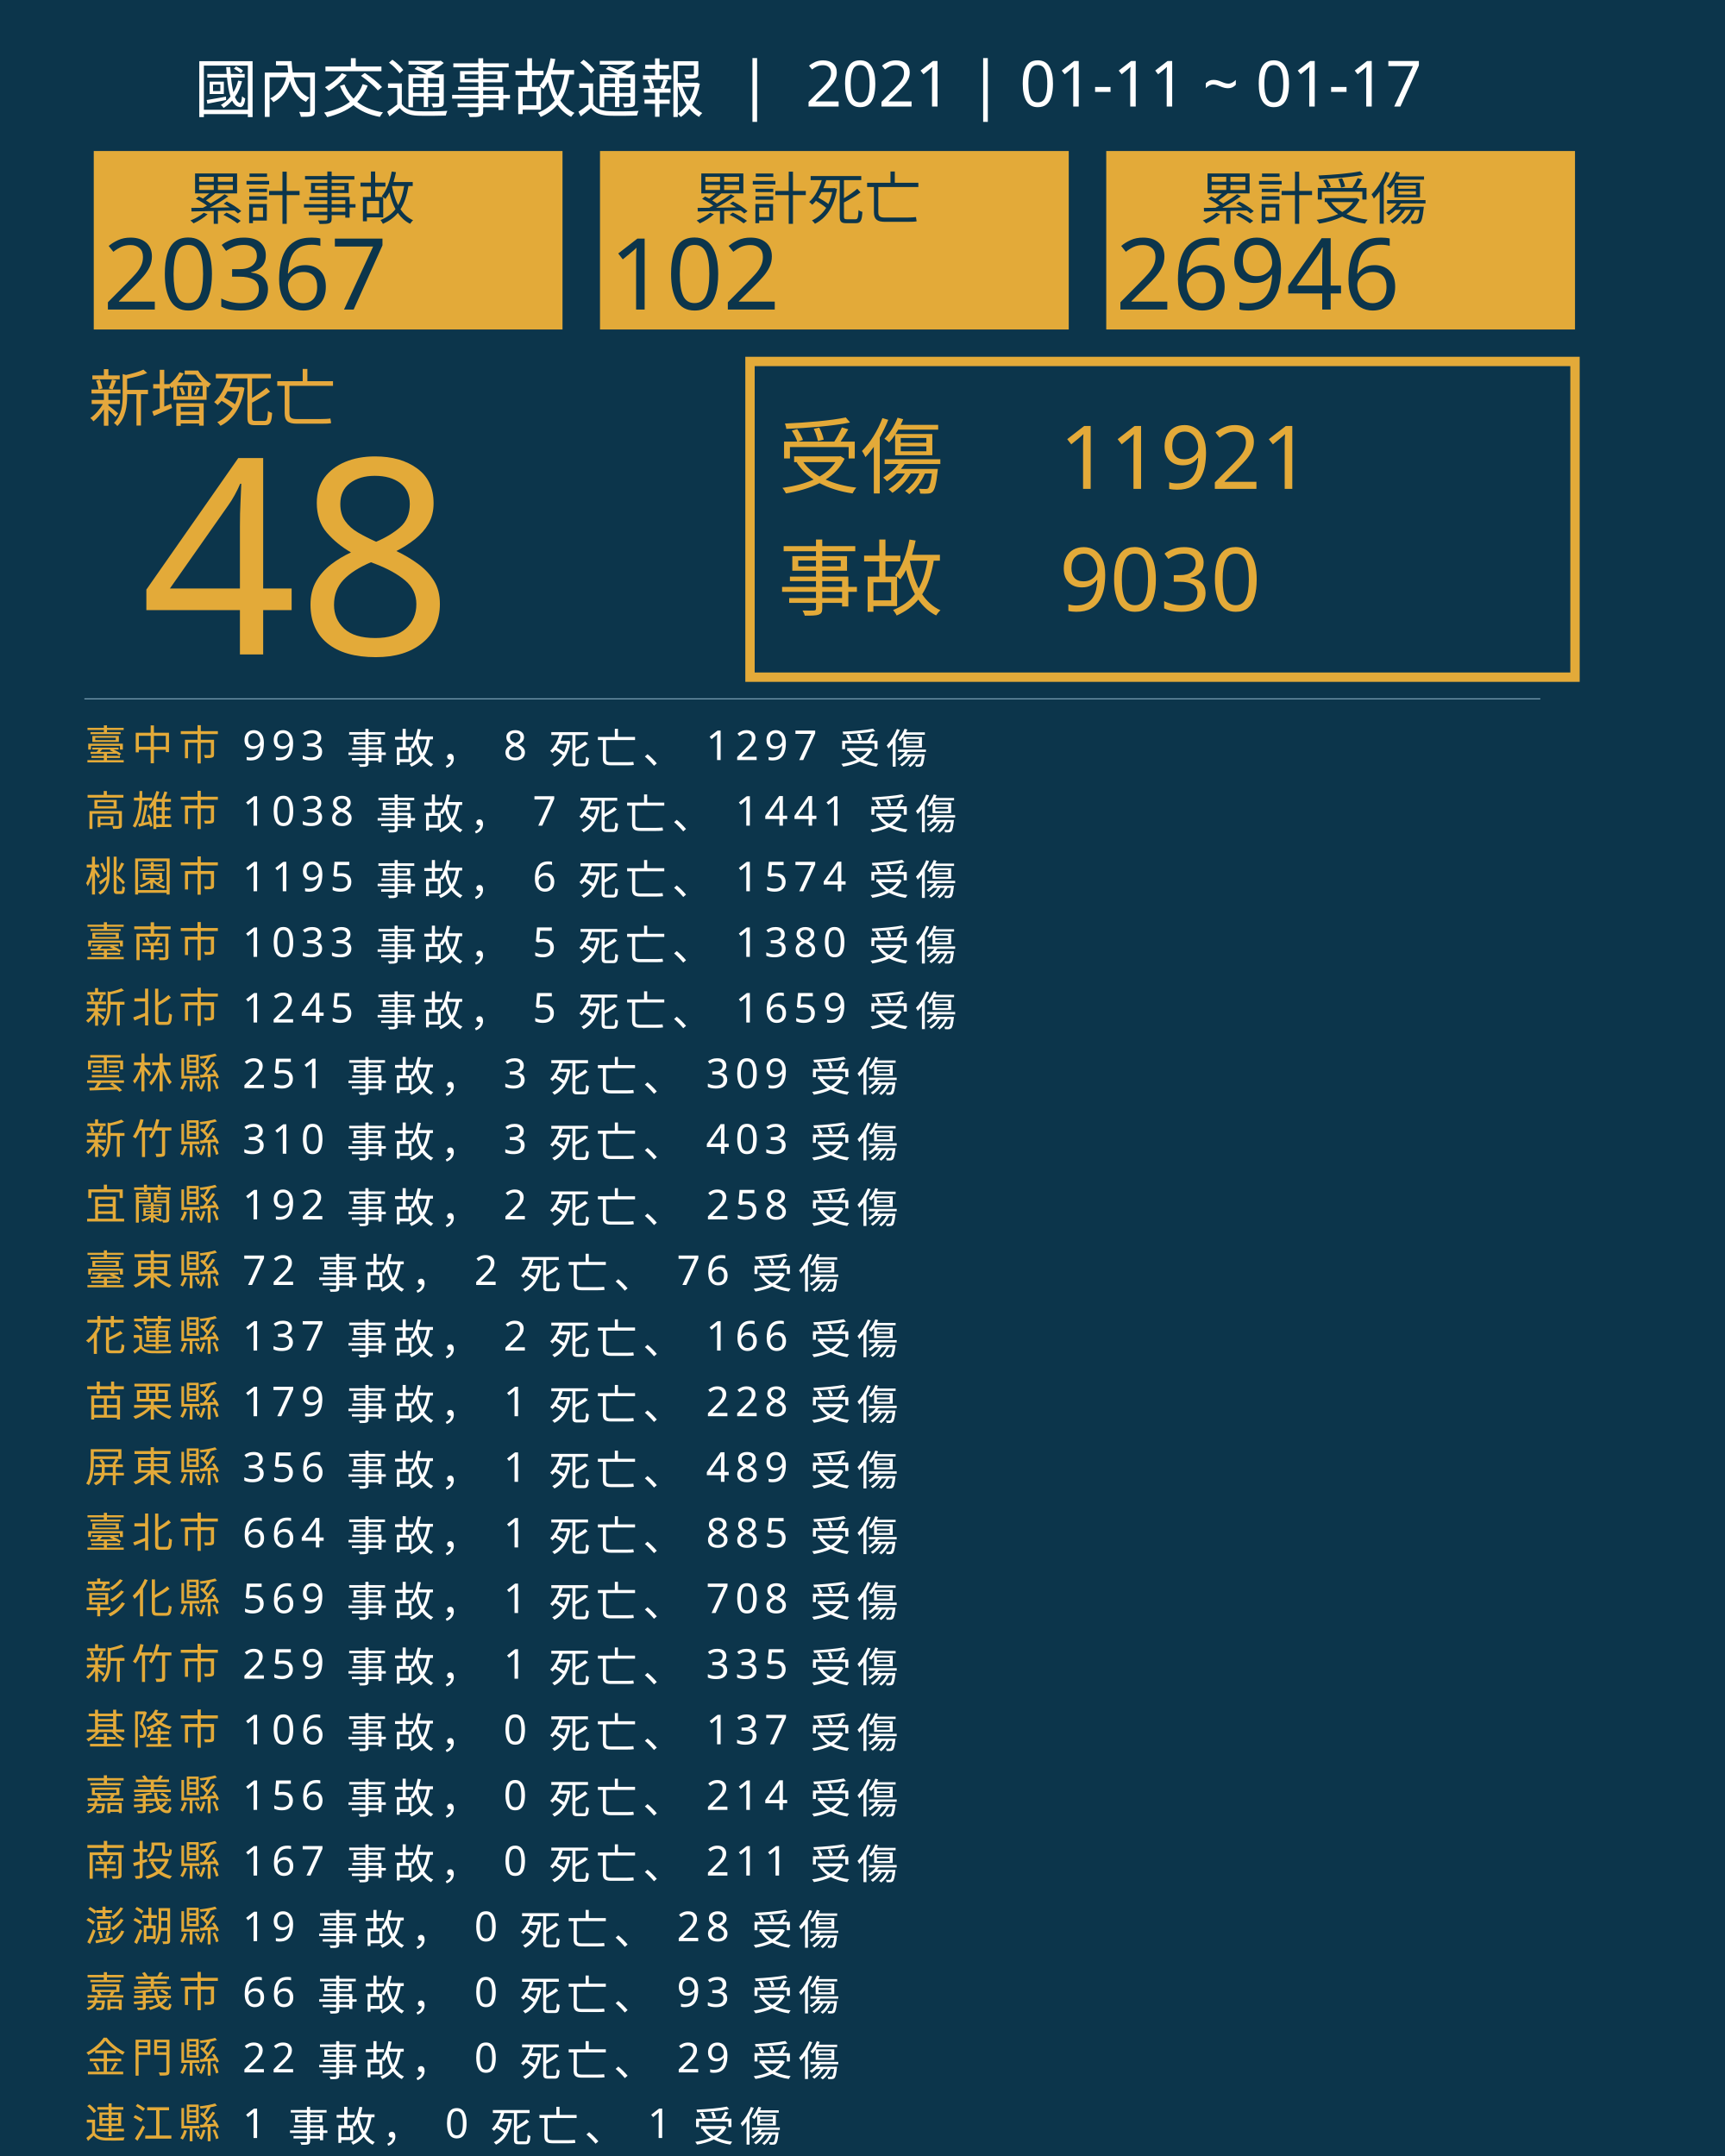
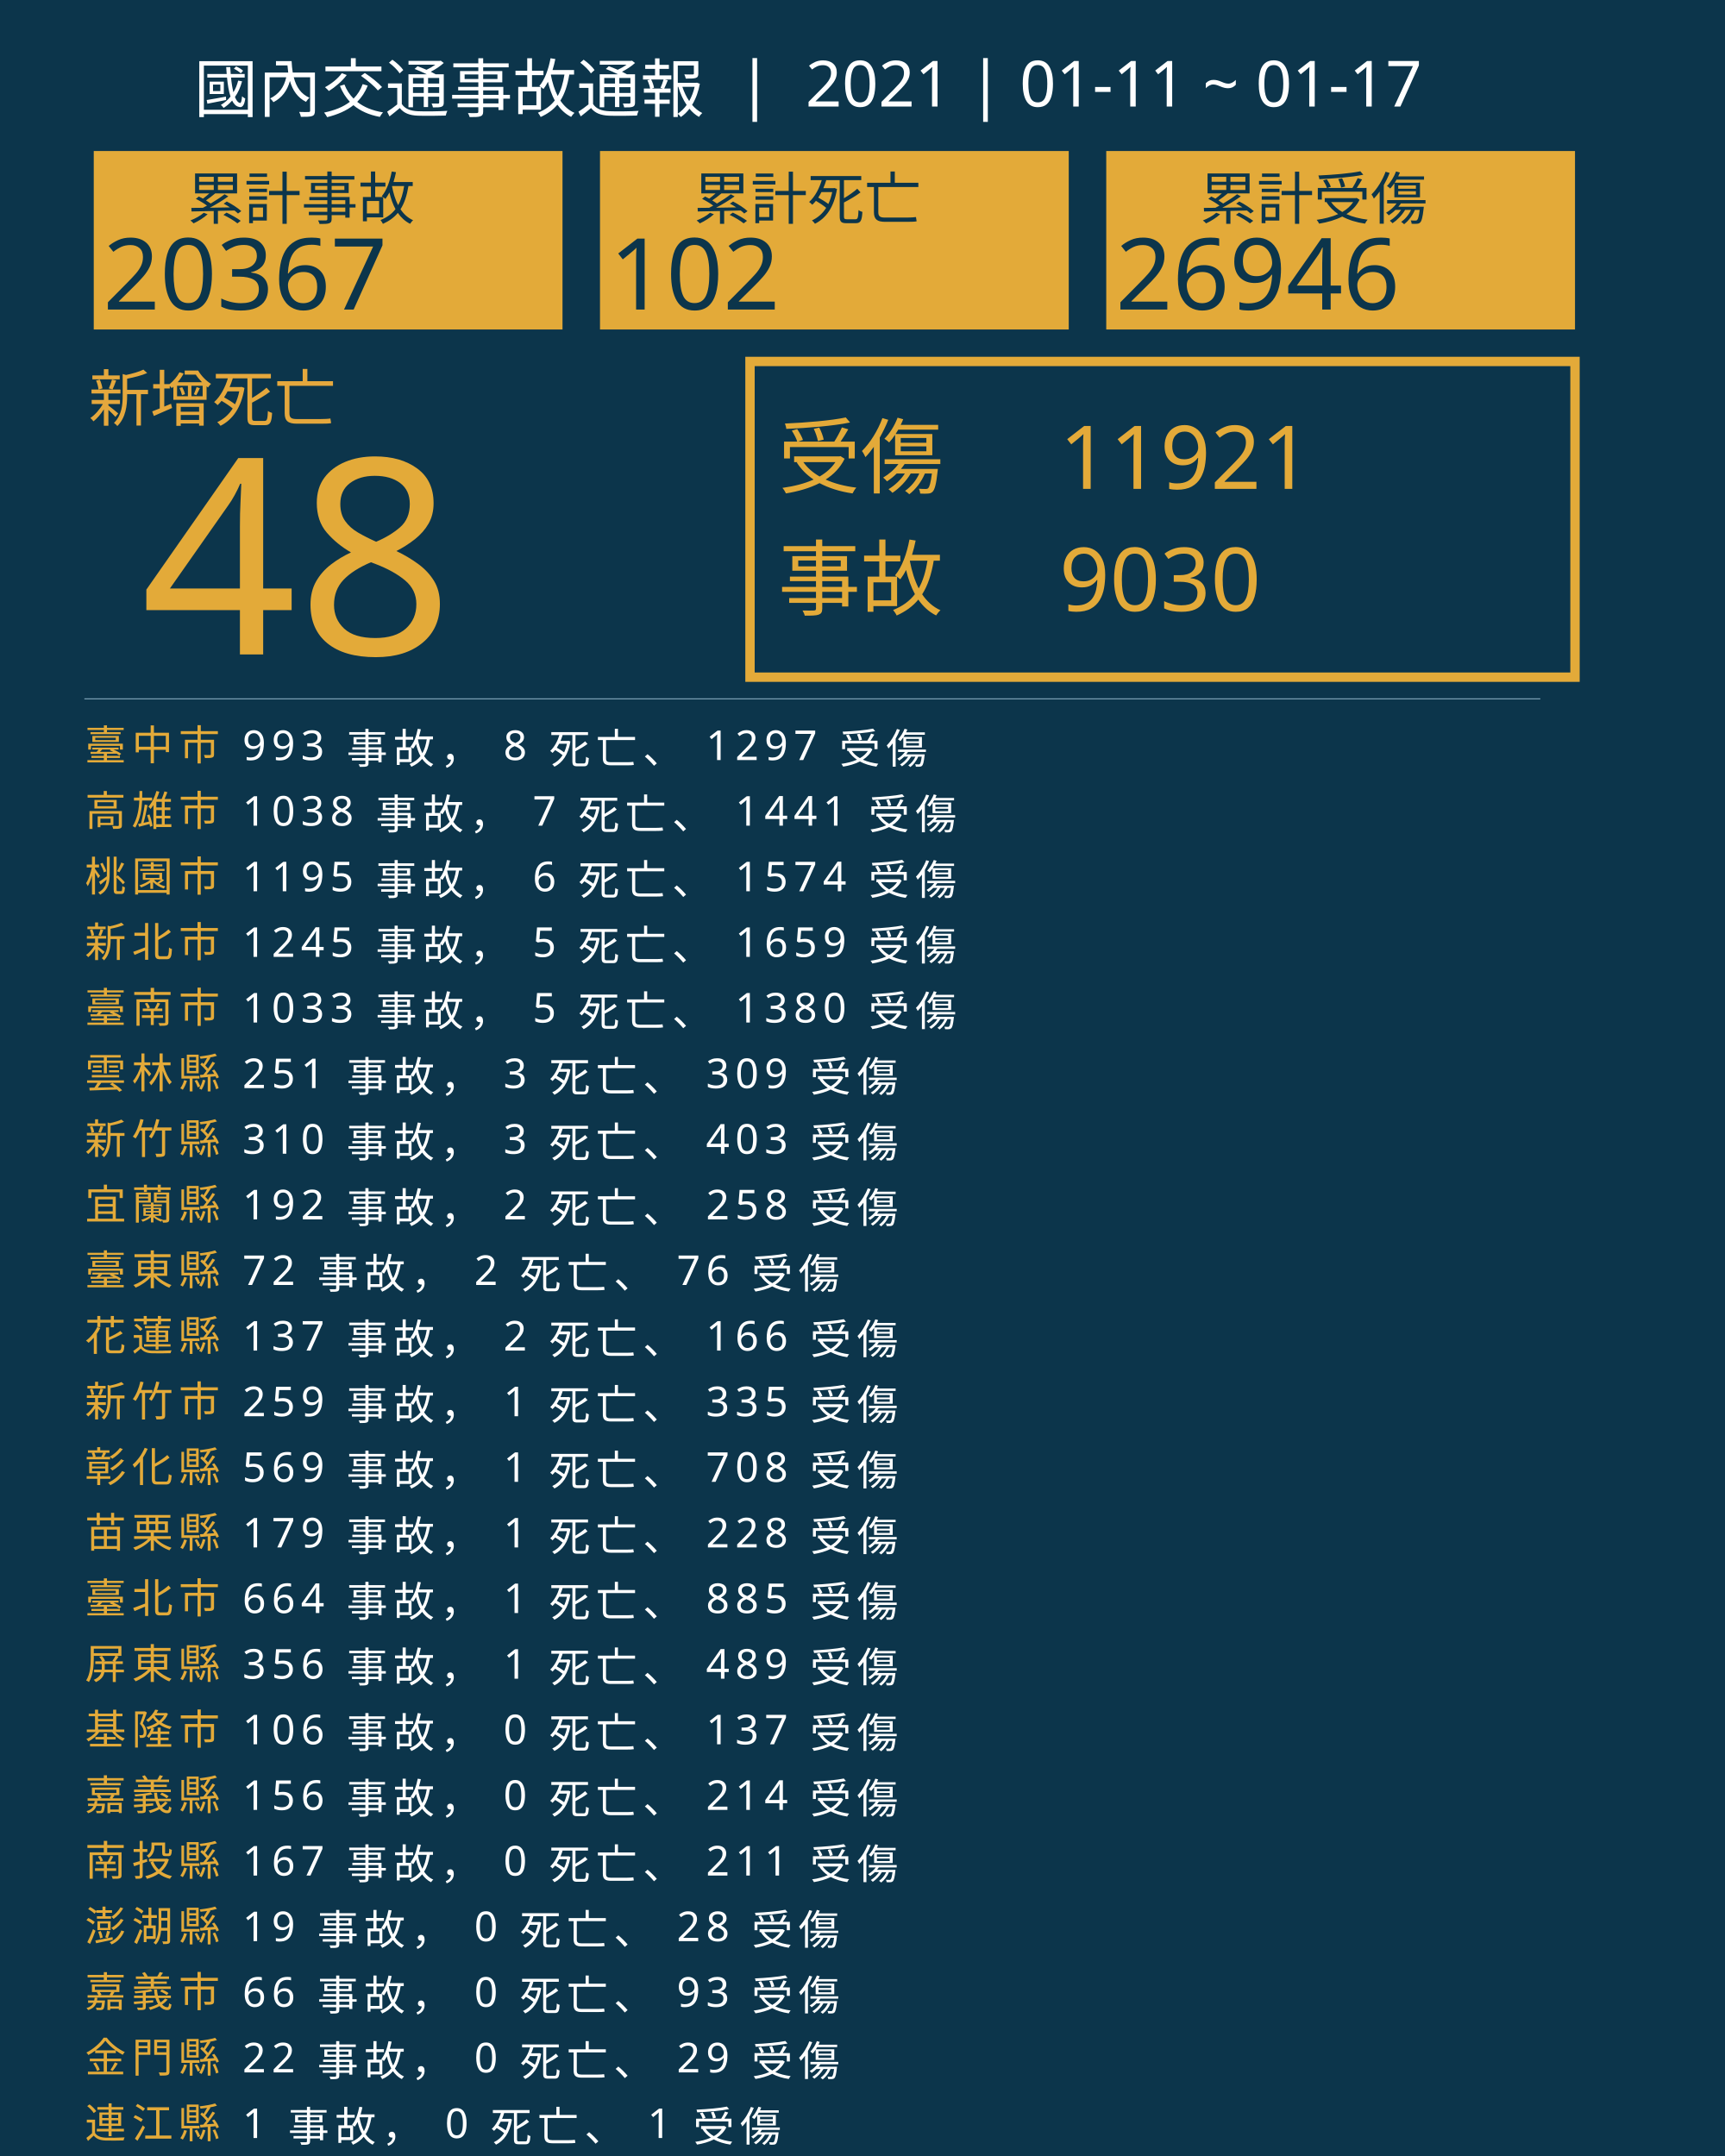
<svg xmlns="http://www.w3.org/2000/svg" version="1.1" id="圖層_1" x="0px" y="0px" viewBox="0 0 1840 2300" style="enable-background:new 0 0 1840 2300;" xml:space="preserve">
  <style type="text/css">
	.st0{fill:#0C354B;}
	.st1{fill:#E5A83D;}
	.st2{font-family:'NotoSansCJKtc-Bold-B5pc-H';}
	.st3{font-size:66px;}
	.st4{fill:#E3AA39;}
	.st5{font-family:'Arial-BoldMT';}
	.st6{font-size:291.776px;}
	.st7{fill:none;stroke:#E3AA39;stroke-miterlimit:10;stroke-width:10;}
	.st8{font-family:'NotoSansCJKtc-Light-B5pc-H';}
	.st9{font-size:88px;}
	.st10{font-family:'NotoSansCJKtc-Medium-B5pc-H';}
	.st11{font-size:94px;}
	.st12{fill:none;stroke:#8AAFC1;stroke-miterlimit:10;}
	.st13{font-size:60.649px;}
	.st14{font-size:106px;}
	.st15{fill:none;}
	.st16{font-size:44px;}
	.st17{letter-spacing:6;}
	.st18{fill:#FFFFFF;}
	.st19{letter-spacing:1;}
	.st20{font-size:68px;}
</style>
  <rect class="st0" width="1840" height="2300" />
  <text transform="matrix(1 0 0 1 94.5001 449.017)" class="st1 st2 st3">新增死亡</text>
  <g>
    <text transform="matrix(1 0 0 1 150 698.1412)" class="st4 st5 st6">48</text>
  </g>
  <g>
    <rect x="800" y="385.6" class="st7" width="880" height="336.8" />
    <g>
      <text transform="matrix(1 0 0 1 830 519.593)" class="st4 st8 st9">受傷</text>
      <text transform="matrix(1 0 0 1 1130 521.5084)" class="st4 st10 st11">11921</text>
      <text transform="matrix(1 0 0 1 1130 651.7274)" class="st4 st10 st11">9030</text>
      <text transform="matrix(1 0 0 1 830 649.4965)" class="st4 st8 st9">事故</text>
    </g>
  </g>
  <line class="st12" x1="90" y1="745.5" x2="1643" y2="745.5" />
  <g>
    <g>
      <rect x="100" y="161.1" class="st4" width="500" height="190.4" />
      <g>
        <text transform="matrix(1 0 0 1 200 233.9079)" class="st0 st10 st13">累計事故</text>
        <g>
          <text transform="matrix(1 0 0 1 110 330.2121)" class="st0 st5 st14">20367</text>
        </g>
      </g>
    </g>
    <g>
      <rect x="640" y="161.1" class="st4" width="500" height="190.4" />
      <g>
        <text transform="matrix(1 0 0 1 740 233.908)" class="st0 st10 st13">累計死亡</text>
        <g>
          <text transform="matrix(1 0 0 1 650 330.2122)" class="st0 st5 st14">102</text>
        </g>
      </g>
    </g>
    <g>
      <rect x="1180" y="161.1" class="st4" width="500" height="190.4" />
      <g>
        <text transform="matrix(1 0 0 1 1280 233.908)" class="st0 st10 st13">累計受傷</text>
        <g>
          <text transform="matrix(1 0 0 1 1190 330.2122)" class="st0 st5 st14">26946</text>
        </g>
      </g>
    </g>
  </g>
  <rect x="90.6" y="772.1" class="st15" width="1141.8" height="314.8" />
  <text transform="matrix(1 0 0 1 90.5591 810.7965)">
    <tspan x="0" y="0" class="st4 st10 st16 st17">臺中市</tspan>
    <tspan x="150.6" y="0" class="st18 st10 st16 st17"> 993 事故， 8 死亡、 1297 受傷</tspan>
    <tspan x="0" y="70" class="st4 st10 st16 st17">高雄市</tspan>
    <tspan x="150.6" y="70" class="st18 st10 st16 st17"> 1038 事故， 7 死亡、 1441 受傷</tspan>
    <tspan x="0" y="140" class="st4 st10 st16 st17">桃園市</tspan>
    <tspan x="150.6" y="140" class="st18 st10 st16 st17"> 1195 事故， 6 死亡、 1574 受傷</tspan>
-     <tspan x="0" y="210" class="st4 st10 st16 st17">臺南市</tspan>
-     <tspan x="150.6" y="210" class="st18 st10 st16 st17"> 1033 事故， 5 死亡、 1380 受傷</tspan>
-     <tspan x="0" y="280" class="st4 st10 st16 st17">新北市</tspan>
-     <tspan x="150.6" y="280" class="st18 st10 st16 st17"> 1245 事故， 5 死亡、 1659 受傷</tspan>
+     <tspan x="0" y="210" class="st4 st10 st16 st17">新北市</tspan>
+     <tspan x="150.6" y="210" class="st18 st10 st16 st17"> 1245 事故， 5 死亡、 1659 受傷</tspan>
+     <tspan x="0" y="280" class="st4 st10 st16 st17">臺南市</tspan>
+     <tspan x="150.6" y="280" class="st18 st10 st16 st17"> 1033 事故， 5 死亡、 1380 受傷</tspan>
    <tspan x="0" y="350" class="st4 st10 st16 st17">雲林縣</tspan>
    <tspan x="150.6" y="350" class="st18 st10 st16 st17"> 251 事故， 3 死亡、 309 受傷</tspan>
    <tspan x="0" y="420" class="st4 st10 st16 st17">新竹縣</tspan>
    <tspan x="150.6" y="420" class="st18 st10 st16 st17"> 310 事故， 3 死亡、 403 受傷</tspan>
    <tspan x="0" y="490" class="st4 st10 st16 st17">宜蘭縣</tspan>
    <tspan x="150.6" y="490" class="st18 st10 st16 st17"> 192 事故， 2 死亡、 258 受傷</tspan>
    <tspan x="0" y="560" class="st4 st10 st16 st17">臺東縣</tspan>
    <tspan x="150.6" y="560" class="st18 st10 st16 st17"> 72 事故， 2 死亡、 76 受傷</tspan>
    <tspan x="0" y="630" class="st4 st10 st16 st17">花蓮縣</tspan>
    <tspan x="150.6" y="630" class="st18 st10 st16 st17"> 137 事故， 2 死亡、 166 受傷</tspan>
-     <tspan x="0" y="700" class="st4 st10 st16 st17">苗栗縣</tspan>
-     <tspan x="150.6" y="700" class="st18 st10 st16 st17"> 179 事故， 1 死亡、 228 受傷</tspan>
-     <tspan x="0" y="770" class="st4 st10 st16 st17">屏東縣</tspan>
-     <tspan x="150.6" y="770" class="st18 st10 st16 st17"> 356 事故， 1 死亡、 489 受傷</tspan>
-     <tspan x="0" y="840" class="st4 st10 st16 st17">臺北市</tspan>
-     <tspan x="150.6" y="840" class="st18 st10 st16 st17"> 664 事故， 1 死亡、 885 受傷</tspan>
-     <tspan x="0" y="910" class="st4 st10 st16 st17">彰化縣</tspan>
-     <tspan x="150.6" y="910" class="st18 st10 st16 st17"> 569 事故， 1 死亡、 708 受傷</tspan>
-     <tspan x="0" y="980" class="st4 st10 st16 st17">新竹市</tspan>
-     <tspan x="150.6" y="980" class="st18 st10 st16 st17"> 259 事故， 1 死亡、 335 受傷</tspan>
+     <tspan x="0" y="700" class="st4 st10 st16 st17">新竹市</tspan>
+     <tspan x="150.6" y="700" class="st18 st10 st16 st17"> 259 事故， 1 死亡、 335 受傷</tspan>
+     <tspan x="0" y="770" class="st4 st10 st16 st17">彰化縣</tspan>
+     <tspan x="150.6" y="770" class="st18 st10 st16 st17"> 569 事故， 1 死亡、 708 受傷</tspan>
+     <tspan x="0" y="840" class="st4 st10 st16 st17">苗栗縣</tspan>
+     <tspan x="150.6" y="840" class="st18 st10 st16 st17"> 179 事故， 1 死亡、 228 受傷</tspan>
+     <tspan x="0" y="910" class="st4 st10 st16 st17">臺北市</tspan>
+     <tspan x="150.6" y="910" class="st18 st10 st16 st17"> 664 事故， 1 死亡、 885 受傷</tspan>
+     <tspan x="0" y="980" class="st4 st10 st16 st17">屏東縣</tspan>
+     <tspan x="150.6" y="980" class="st18 st10 st16 st17"> 356 事故， 1 死亡、 489 受傷</tspan>
    <tspan x="0" y="1050" class="st4 st10 st16 st17">基隆市</tspan>
    <tspan x="150.6" y="1050" class="st18 st10 st16 st17"> 106 事故， 0 死亡、 137 受傷</tspan>
    <tspan x="0" y="1120" class="st4 st10 st16 st17">嘉義縣</tspan>
    <tspan x="150.6" y="1120" class="st18 st10 st16 st17"> 156 事故， 0 死亡、 214 受傷</tspan>
    <tspan x="0" y="1190" class="st4 st10 st16 st17">南投縣</tspan>
    <tspan x="150.6" y="1190" class="st18 st10 st16 st17"> 167 事故， 0 死亡、 211 受傷</tspan>
    <tspan x="0" y="1260" class="st4 st10 st16 st17">澎湖縣</tspan>
    <tspan x="150.6" y="1260" class="st18 st10 st16 st17"> 19 事故， 0 死亡、 28 受傷</tspan>
    <tspan x="0" y="1330" class="st4 st10 st16 st17">嘉義市</tspan>
    <tspan x="150.6" y="1330" class="st18 st10 st16 st17"> 66 事故， 0 死亡、 93 受傷</tspan>
    <tspan x="0" y="1400" class="st4 st10 st16 st17">金門縣</tspan>
    <tspan x="150.6" y="1400" class="st18 st10 st16 st17"> 22 事故， 0 死亡、 29 受傷</tspan>
    <tspan x="0" y="1470" class="st4 st10 st16 st17">連江縣</tspan>
    <tspan x="150.6" y="1470" class="st18 st10 st16 st17"> 1 事故， 0 死亡、 1 受傷</tspan>
  </text>
  <text transform="matrix(1 0 0 1 207 119.2712)" class="st18 st8 st20">國內交通事故通報  |  2021 | 01-11 ~ 01-17</text>
</svg>
